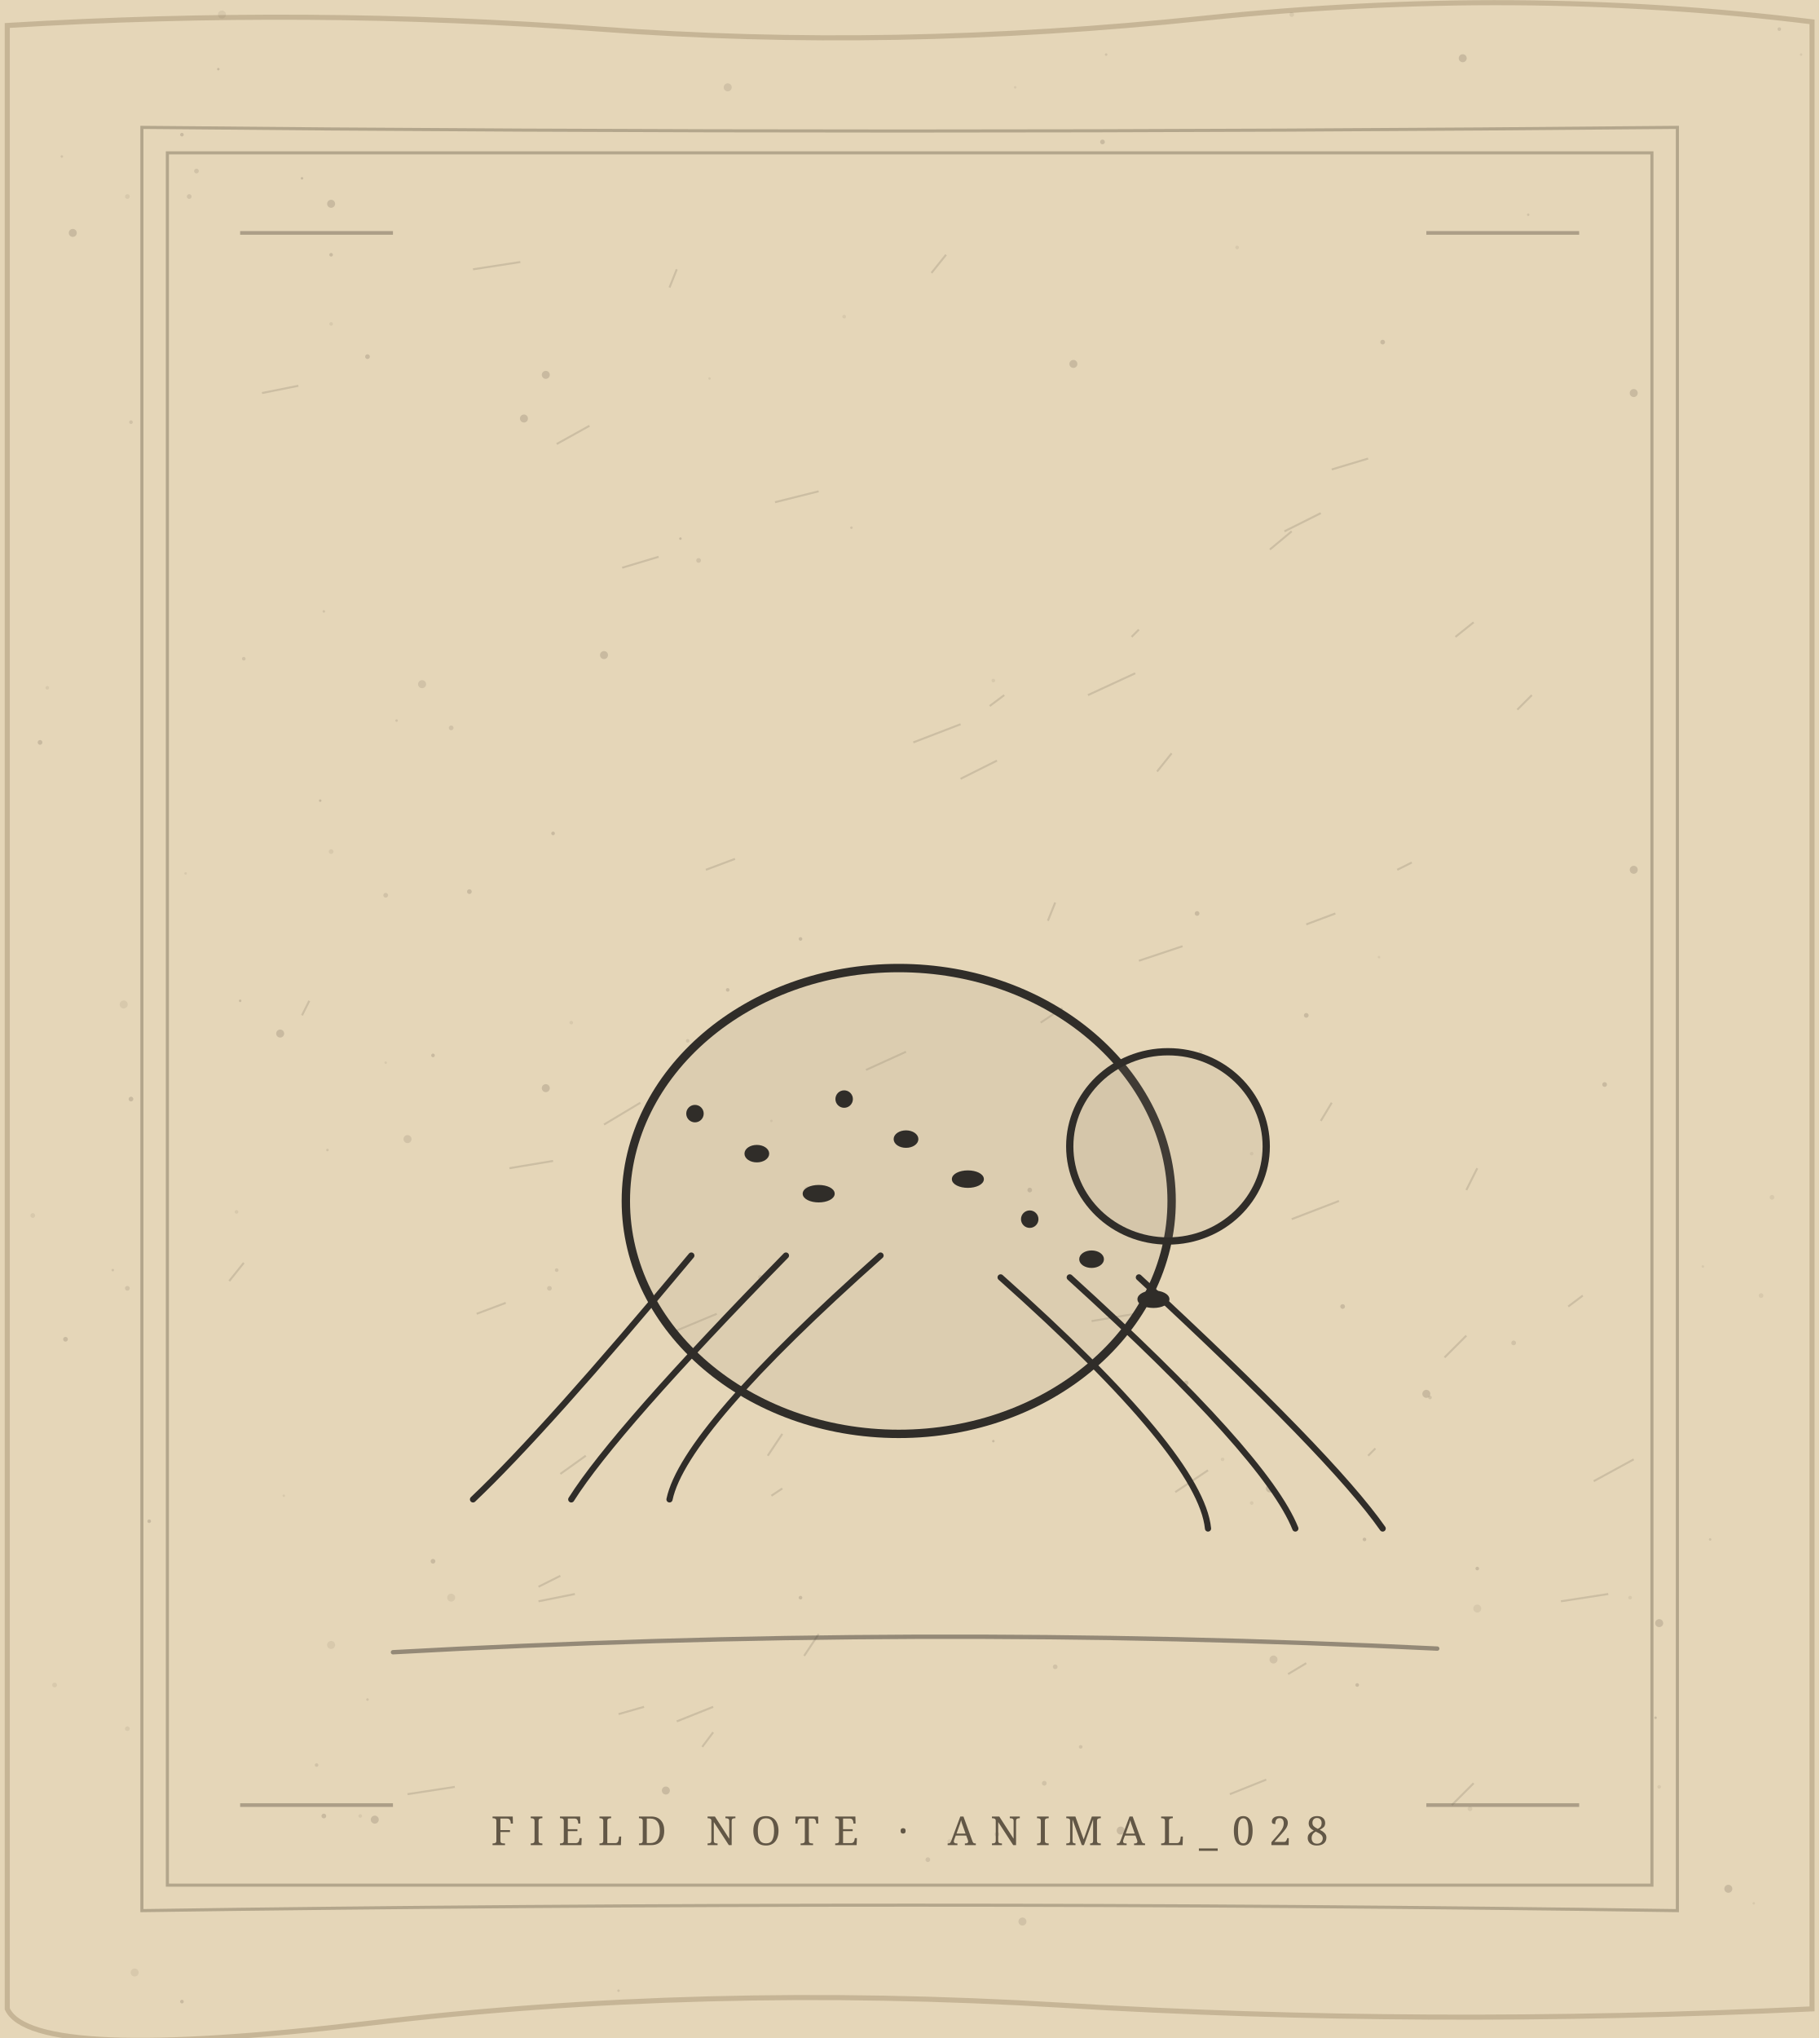
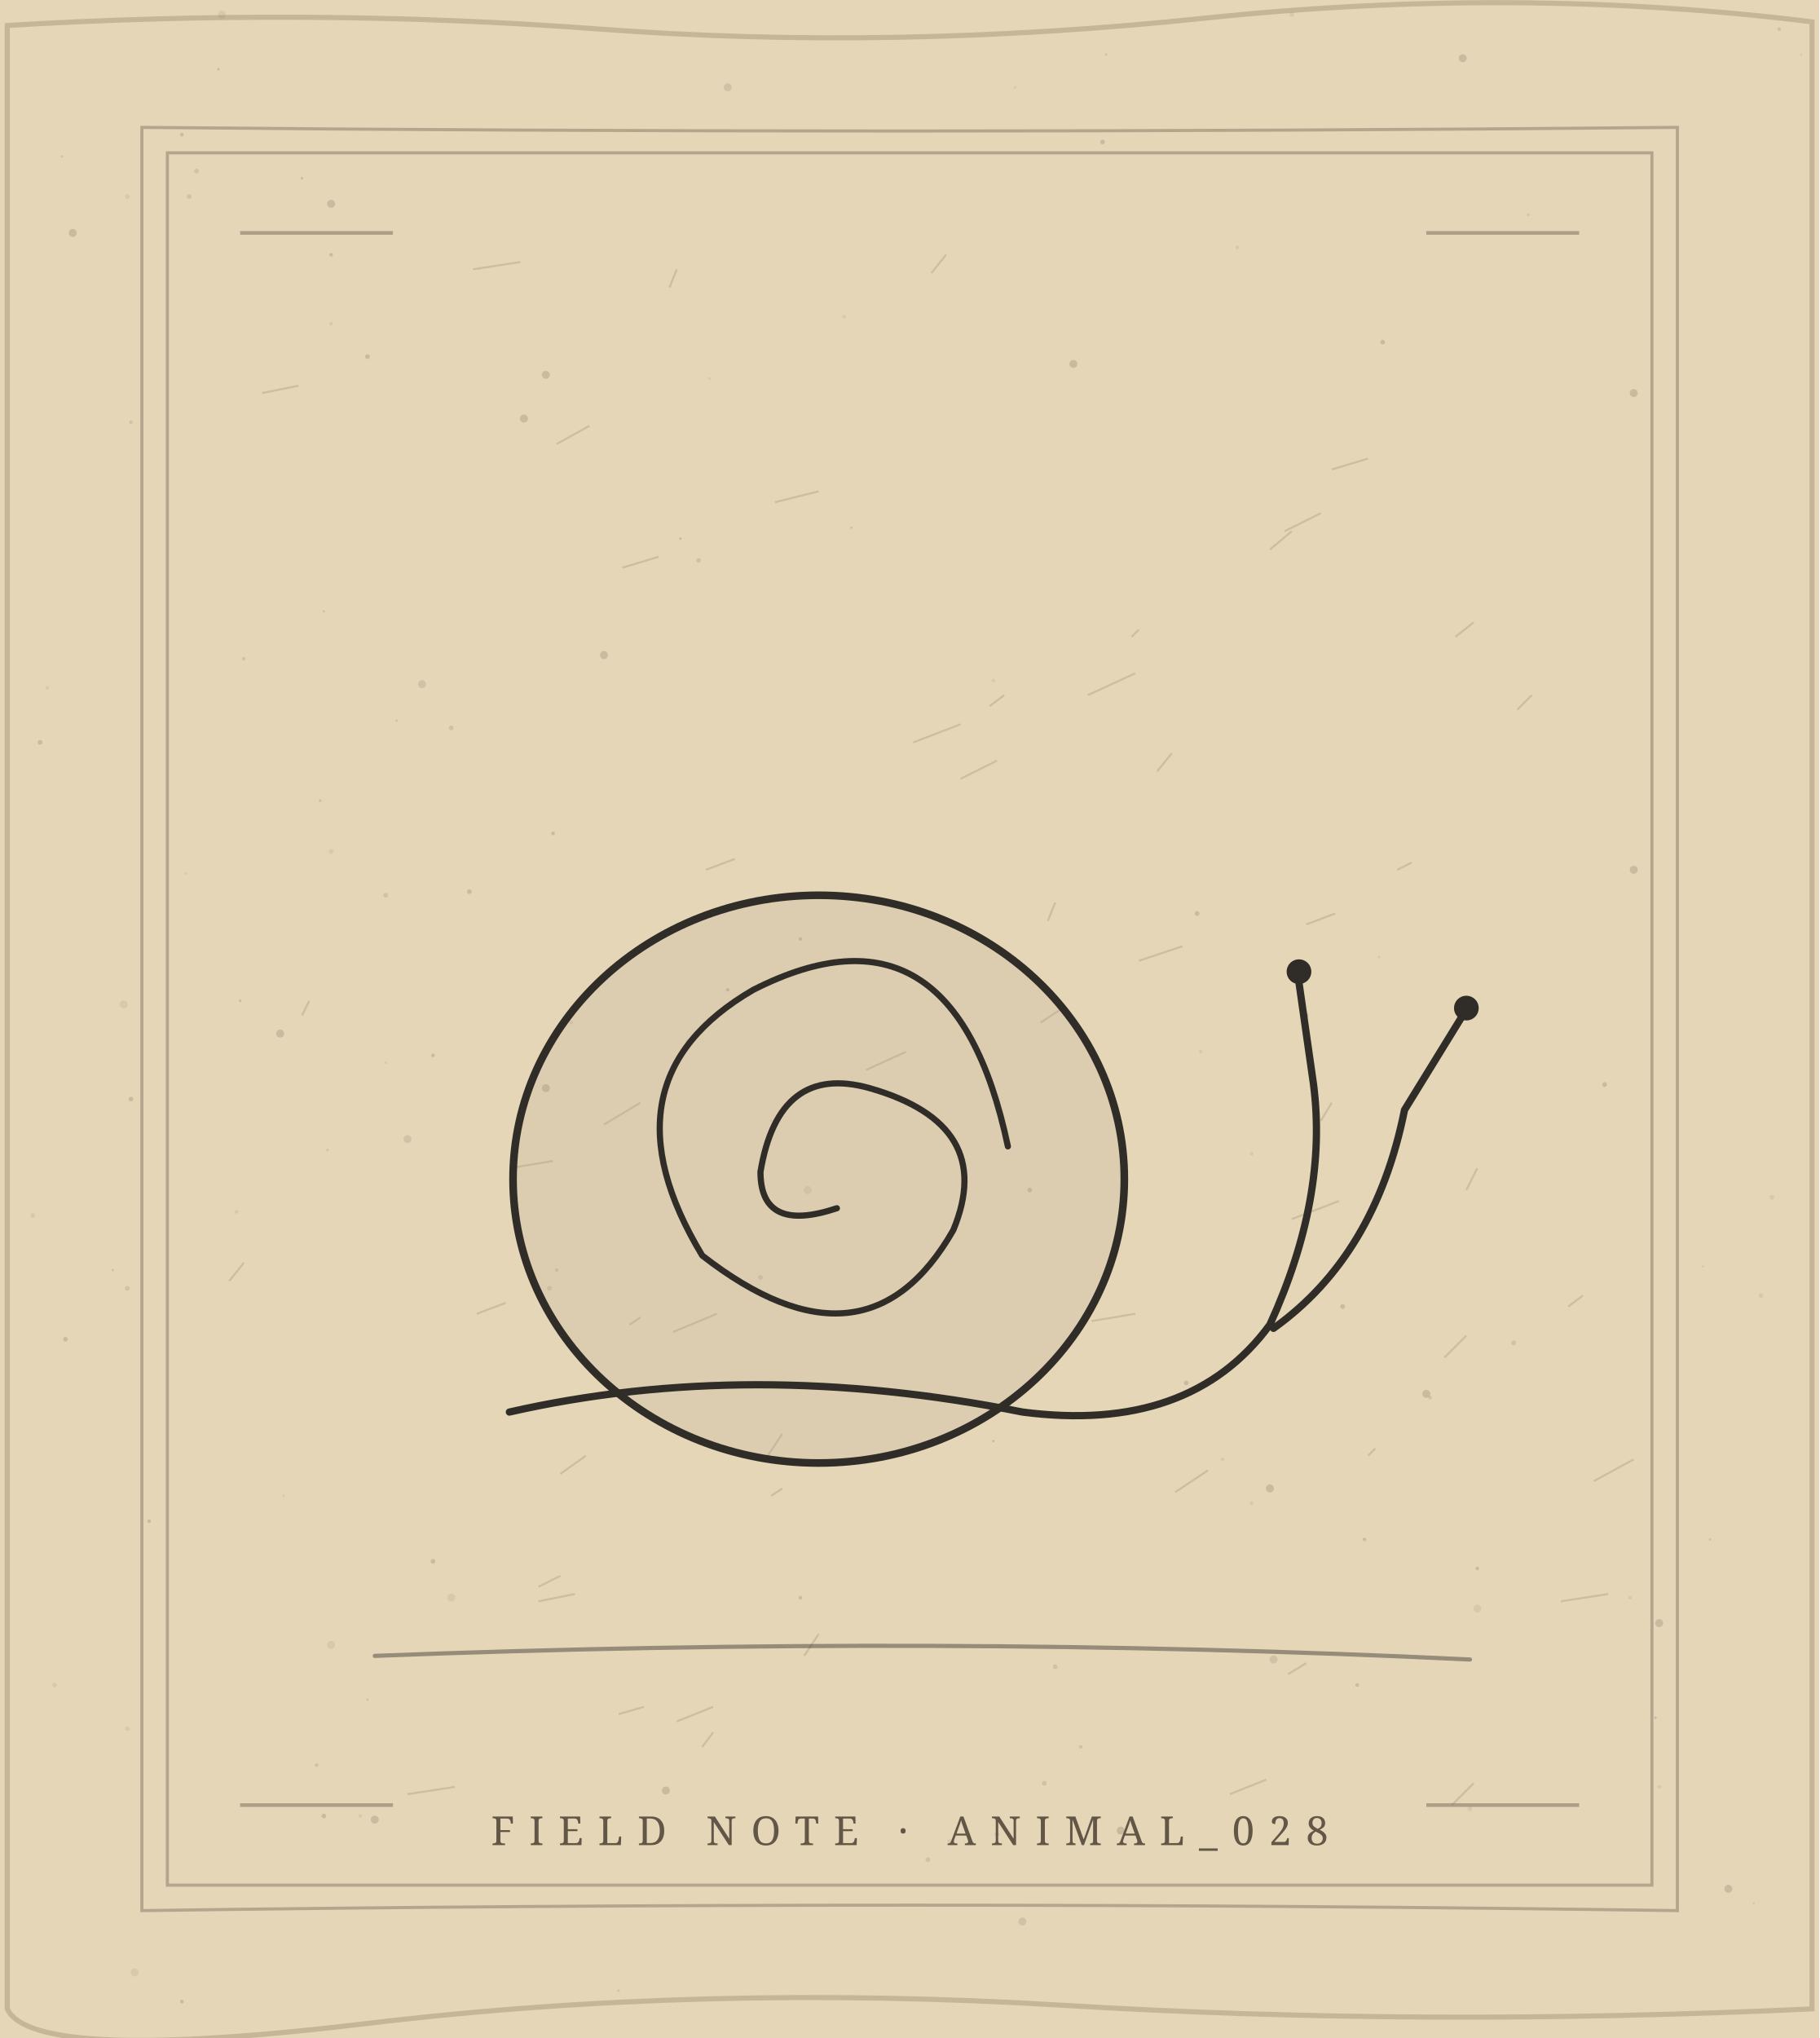
<svg xmlns="http://www.w3.org/2000/svg" viewBox="0 0 500 560" role="img" aria-label="Doğa defterinde kara kalem tür çizimi">
  <rect width="500" height="560" fill="#e5d6b8" />
  <path d="M2 7 Q85 2 165 8 T331 5 T498 6 V552 Q391 557 292 551 T101 556 T2 552 Z" fill="none" stroke="#9c8967" stroke-width="1.4" opacity=".42" />
  <path d="M39 35 Q246 37 461 35 V525 Q251 522 39 525 Z M46 42 H454 V518 H46 Z" fill="none" stroke="#776c57" stroke-width=".85" opacity=".46" />
  <path d="M66 64 h42 M392 64 h42 M66 496 h42 M392 496 h42" stroke="#655b4b" opacity=".45" />
  <circle cx="31" cy="349" r="0.35" fill="#736958" opacity="0.18" />
  <circle cx="402" cy="16" r="1.1" fill="#736958" opacity="0.25" />
  <circle cx="129" cy="245" r="0.65" fill="#736958" opacity="0.25" />
  <circle cx="220" cy="258" r="0.5" fill="#736958" opacity="0.25" />
  <circle cx="157" cy="281" r="0.5" fill="#736958" opacity="0.12" />
  <circle cx="222" cy="327" r="1.1" fill="#736958" opacity="0.12" />
  <circle cx="18" cy="368" r="0.65" fill="#736958" opacity="0.25" />
  <circle cx="61" cy="4" r="1.1" fill="#736958" opacity="0.12" />
  <circle cx="11" cy="204" r="0.65" fill="#736958" opacity="0.25" />
  <circle cx="482" cy="523" r="0.35" fill="#736958" opacity="0.12" />
  <circle cx="279" cy="24" r="0.35" fill="#736958" opacity="0.12" />
  <circle cx="234" cy="145" r="0.35" fill="#736958" opacity="0.18" />
  <circle cx="416" cy="369" r="0.65" fill="#736958" opacity="0.18" />
  <circle cx="17" cy="43" r="0.35" fill="#736958" opacity="0.18" />
  <circle cx="308" cy="503" r="1.1" fill="#736958" opacity="0.25" />
  <circle cx="195" cy="104" r="0.35" fill="#736958" opacity="0.12" />
  <circle cx="60" cy="19" r="0.35" fill="#736958" opacity="0.25" />
  <circle cx="209" cy="351" r="0.65" fill="#736958" opacity="0.18" />
  <circle cx="65" cy="333" r="0.5" fill="#736958" opacity="0.12" />
  <circle cx="119" cy="290" r="0.5" fill="#736958" opacity="0.25" />
  <circle cx="406" cy="431" r="0.5" fill="#736958" opacity="0.25" />
  <circle cx="283" cy="327" r="0.65" fill="#736958" opacity="0.25" />
  <circle cx="91" cy="70" r="0.5" fill="#736958" opacity="0.25" />
  <circle cx="116" cy="188" r="1.1" fill="#736958" opacity="0.18" />
  <circle cx="373" cy="463" r="0.5" fill="#736958" opacity="0.25" />
  <circle cx="304" cy="15" r="0.35" fill="#736958" opacity="0.18" />
  <circle cx="35" cy="475" r="0.65" fill="#736958" opacity="0.12" />
  <circle cx="112" cy="313" r="1.1" fill="#736958" opacity="0.18" />
  <circle cx="448" cy="439" r="0.5" fill="#736958" opacity="0.12" />
  <circle cx="124" cy="439" r="1.1" fill="#736958" opacity="0.12" />
  <circle cx="54" cy="47" r="0.65" fill="#736958" opacity="0.18" />
  <circle cx="101" cy="467" r="0.35" fill="#736958" opacity="0.18" />
  <circle cx="37" cy="542" r="1.1" fill="#736958" opacity="0.12" />
  <circle cx="212" cy="308" r="0.35" fill="#736958" opacity="0.12" />
  <circle cx="355" cy="4" r="0.65" fill="#736958" opacity="0.12" />
  <circle cx="99" cy="499" r="0.5" fill="#736958" opacity="0.12" />
  <circle cx="91" cy="89" r="0.5" fill="#736958" opacity="0.12" />
  <circle cx="183" cy="492" r="1.1" fill="#736958" opacity="0.25" />
  <circle cx="51" cy="240" r="0.35" fill="#736958" opacity="0.12" />
  <circle cx="475" cy="519" r="1.1" fill="#736958" opacity="0.25" />
  <circle cx="153" cy="349" r="0.5" fill="#736958" opacity="0.18" />
  <circle cx="36" cy="116" r="0.5" fill="#736958" opacity="0.18" />
  <circle cx="88" cy="220" r="0.35" fill="#736958" opacity="0.25" />
  <circle cx="290" cy="458" r="0.65" fill="#736958" opacity="0.18" />
  <circle cx="83" cy="49" r="0.35" fill="#736958" opacity="0.25" />
  <circle cx="295" cy="100" r="1.1" fill="#736958" opacity="0.25" />
  <circle cx="103" cy="500" r="1.1" fill="#736958" opacity="0.25" />
  <circle cx="13" cy="189" r="0.5" fill="#736958" opacity="0.12" />
  <circle cx="420" cy="59" r="0.35" fill="#736958" opacity="0.18" />
  <circle cx="200" cy="272" r="0.5" fill="#736958" opacity="0.25" />
  <circle cx="9" cy="334" r="0.65" fill="#736958" opacity="0.12" />
  <circle cx="150" cy="299" r="1.1" fill="#736958" opacity="0.25" />
  <circle cx="487" cy="329" r="0.65" fill="#736958" opacity="0.12" />
  <circle cx="273" cy="187" r="0.5" fill="#736958" opacity="0.12" />
  <circle cx="456" cy="491" r="0.5" fill="#736958" opacity="0.12" />
  <circle cx="369" cy="359" r="0.65" fill="#736958" opacity="0.25" />
  <circle cx="36" cy="302" r="0.65" fill="#736958" opacity="0.25" />
  <circle cx="52" cy="54" r="0.65" fill="#736958" opacity="0.18" />
  <circle cx="35" cy="354" r="0.65" fill="#736958" opacity="0.18" />
  <circle cx="232" cy="87" r="0.5" fill="#736958" opacity="0.12" />
  <circle cx="119" cy="429" r="0.65" fill="#736958" opacity="0.25" />
  <circle cx="144" cy="115" r="1.1" fill="#736958" opacity="0.25" />
  <circle cx="297" cy="480" r="0.5" fill="#736958" opacity="0.18" />
  <circle cx="330" cy="289" r="0.5" fill="#736958" opacity="0.12" />
  <circle cx="34" cy="276" r="1.1" fill="#736958" opacity="0.12" />
  <circle cx="151" cy="354" r="0.65" fill="#736958" opacity="0.18" />
  <circle cx="449" cy="108" r="1.1" fill="#736958" opacity="0.25" />
  <circle cx="470" cy="423" r="0.35" fill="#736958" opacity="0.18" />
  <circle cx="336" cy="401" r="0.5" fill="#736958" opacity="0.12" />
  <circle cx="455" cy="472" r="0.35" fill="#736958" opacity="0.25" />
  <circle cx="359" cy="279" r="0.65" fill="#736958" opacity="0.25" />
  <circle cx="349" cy="409" r="1.1" fill="#736958" opacity="0.25" />
  <circle cx="124" cy="200" r="0.65" fill="#736958" opacity="0.18" />
  <circle cx="78" cy="411" r="0.35" fill="#736958" opacity="0.12" />
  <circle cx="350" cy="456" r="1.1" fill="#736958" opacity="0.18" />
  <circle cx="393" cy="384" r="0.5" fill="#736958" opacity="0.18" />
  <circle cx="484" cy="356" r="0.65" fill="#736958" opacity="0.12" />
  <circle cx="152" cy="229" r="0.5" fill="#736958" opacity="0.25" />
  <circle cx="489" cy="8" r="0.5" fill="#736958" opacity="0.18" />
  <circle cx="287" cy="490" r="0.65" fill="#736958" opacity="0.18" />
  <circle cx="106" cy="246" r="0.65" fill="#736958" opacity="0.18" />
  <circle cx="91" cy="452" r="1.1" fill="#736958" opacity="0.12" />
  <circle cx="340" cy="68" r="0.5" fill="#736958" opacity="0.12" />
  <circle cx="150" cy="103" r="1.1" fill="#736958" opacity="0.25" />
  <circle cx="67" cy="181" r="0.5" fill="#736958" opacity="0.18" />
  <circle cx="106" cy="292" r="0.35" fill="#736958" opacity="0.12" />
  <circle cx="468" cy="348" r="0.35" fill="#736958" opacity="0.12" />
  <circle cx="441" cy="298" r="0.65" fill="#736958" opacity="0.25" />
  <circle cx="15" cy="463" r="0.65" fill="#736958" opacity="0.12" />
  <circle cx="344" cy="317" r="0.5" fill="#736958" opacity="0.12" />
  <circle cx="41" cy="418" r="0.5" fill="#736958" opacity="0.25" />
  <circle cx="166" cy="180" r="1.1" fill="#736958" opacity="0.25" />
  <circle cx="20" cy="64" r="1.1" fill="#736958" opacity="0.25" />
  <circle cx="329" cy="251" r="0.65" fill="#736958" opacity="0.25" />
  <circle cx="281" cy="528" r="1.1" fill="#736958" opacity="0.18" />
  <circle cx="87" cy="485" r="0.5" fill="#736958" opacity="0.18" />
  <circle cx="379" cy="263" r="0.35" fill="#736958" opacity="0.12" />
  <circle cx="449" cy="239" r="1.1" fill="#736958" opacity="0.25" />
  <circle cx="344" cy="413" r="0.5" fill="#736958" opacity="0.12" />
  <circle cx="220" cy="439" r="0.5" fill="#736958" opacity="0.25" />
  <circle cx="170" cy="547" r="0.35" fill="#736958" opacity="0.18" />
  <circle cx="326" cy="380" r="0.65" fill="#736958" opacity="0.25" />
  <circle cx="261" cy="506" r="0.65" fill="#736958" opacity="0.12" />
  <circle cx="273" cy="396" r="0.35" fill="#736958" opacity="0.25" />
  <circle cx="375" cy="423" r="0.5" fill="#736958" opacity="0.25" />
  <circle cx="495" cy="15" r="0.35" fill="#736958" opacity="0.12" />
  <circle cx="91" cy="56" r="1.1" fill="#736958" opacity="0.25" />
  <circle cx="90" cy="316" r="0.35" fill="#736958" opacity="0.18" />
  <circle cx="109" cy="198" r="0.35" fill="#736958" opacity="0.18" />
  <circle cx="392" cy="383" r="1.1" fill="#736958" opacity="0.25" />
  <circle cx="255" cy="511" r="0.65" fill="#736958" opacity="0.18" />
  <circle cx="66" cy="275" r="0.35" fill="#736958" opacity="0.25" />
  <circle cx="200" cy="24" r="1.1" fill="#736958" opacity="0.18" />
  <circle cx="50" cy="550" r="0.5" fill="#736958" opacity="0.25" />
  <circle cx="380" cy="94" r="0.65" fill="#736958" opacity="0.25" />
  <circle cx="50" cy="37" r="0.5" fill="#736958" opacity="0.25" />
  <circle cx="187" cy="148" r="0.35" fill="#736958" opacity="0.25" />
  <circle cx="89" cy="168" r="0.35" fill="#736958" opacity="0.18" />
  <circle cx="189" cy="286" r="0.5" fill="#736958" opacity="0.18" />
  <circle cx="303" cy="39" r="0.65" fill="#736958" opacity="0.25" />
  <circle cx="89" cy="499" r="0.65" fill="#736958" opacity="0.25" />
  <circle cx="91" cy="234" r="0.65" fill="#736958" opacity="0.12" />
  <circle cx="77" cy="284" r="1.1" fill="#736958" opacity="0.25" />
  <circle cx="404" cy="497" r="0.65" fill="#736958" opacity="0.12" />
  <circle cx="192" cy="154" r="0.65" fill="#736958" opacity="0.18" />
  <circle cx="35" cy="54" r="0.65" fill="#736958" opacity="0.12" />
  <circle cx="406" cy="442" r="1.1" fill="#736958" opacity="0.12" />
  <circle cx="456" cy="446" r="1.1" fill="#736958" opacity="0.25" />
  <circle cx="274" cy="504" r="0.65" fill="#736958" opacity="0.18" />
  <circle cx="101" cy="98" r="0.65" fill="#736958" opacity="0.25" />
  <path d="M186 473 l10 -4" stroke="#736958" stroke-width=".55" opacity=".22" />
  <path d="M153 122 l9 -5" stroke="#736958" stroke-width=".55" opacity=".22" />
  <path d="M299 191 l13 -6" stroke="#736958" stroke-width=".55" opacity=".22" />
  <path d="M349 151 l6 -5" stroke="#736958" stroke-width=".55" opacity=".22" />
  <path d="M366 129 l10 -3" stroke="#736958" stroke-width=".55" opacity=".22" />
  <path d="M166 309 l10 -6" stroke="#736958" stroke-width=".55" opacity=".22" />
  <path d="M355 335 l13 -5" stroke="#736958" stroke-width=".55" opacity=".22" />
  <path d="M211 400 l4 -6" stroke="#736958" stroke-width=".55" opacity=".22" />
  <path d="M288 253 l2 -5" stroke="#736958" stroke-width=".55" opacity=".22" />
  <path d="M148 436 l6 -3" stroke="#736958" stroke-width=".55" opacity=".22" />
  <path d="M63 352 l4 -5" stroke="#736958" stroke-width=".55" opacity=".22" />
  <path d="M359 254 l8 -3" stroke="#736958" stroke-width=".55" opacity=".22" />
  <path d="M313 264 l12 -4" stroke="#736958" stroke-width=".55" opacity=".22" />
  <path d="M171 156 l10 -3" stroke="#736958" stroke-width=".55" opacity=".22" />
  <path d="M213 138 l12 -3" stroke="#736958" stroke-width=".55" opacity=".22" />
  <path d="M148 440 l10 -2" stroke="#736958" stroke-width=".55" opacity=".22" />
  <path d="M438 407 l11 -6" stroke="#736958" stroke-width=".55" opacity=".22" />
  <path d="M400 175 l5 -4" stroke="#736958" stroke-width=".55" opacity=".22" />
  <path d="M311 175 l2 -2" stroke="#736958" stroke-width=".55" opacity=".22" />
  <path d="M112 493 l13 -2" stroke="#736958" stroke-width=".55" opacity=".22" />
  <path d="M130 74 l13 -2" stroke="#736958" stroke-width=".55" opacity=".22" />
  <path d="M221 455 l4 -6" stroke="#736958" stroke-width=".55" opacity=".22" />
  <path d="M154 405 l7 -5" stroke="#736958" stroke-width=".55" opacity=".22" />
  <path d="M194 239 l8 -3" stroke="#736958" stroke-width=".55" opacity=".22" />
  <path d="M417 195 l4 -4" stroke="#736958" stroke-width=".55" opacity=".22" />
  <path d="M170 471 l7 -2" stroke="#736958" stroke-width=".55" opacity=".22" />
  <path d="M397 373 l6 -6" stroke="#736958" stroke-width=".55" opacity=".22" />
  <path d="M354 460 l5 -3" stroke="#736958" stroke-width=".55" opacity=".22" />
  <path d="M173 364 l3 -2" stroke="#736958" stroke-width=".55" opacity=".22" />
  <path d="M384 239 l4 -2" stroke="#736958" stroke-width=".55" opacity=".22" />
  <path d="M184 79 l2 -5" stroke="#736958" stroke-width=".55" opacity=".22" />
  <path d="M363 308 l3 -5" stroke="#736958" stroke-width=".55" opacity=".22" />
  <path d="M403 327 l3 -6" stroke="#736958" stroke-width=".55" opacity=".22" />
  <path d="M256 75 l4 -5" stroke="#736958" stroke-width=".55" opacity=".22" />
  <path d="M399 496 l6 -6" stroke="#736958" stroke-width=".55" opacity=".22" />
  <path d="M323 410 l9 -6" stroke="#736958" stroke-width=".55" opacity=".22" />
  <path d="M338 493 l10 -4" stroke="#736958" stroke-width=".55" opacity=".22" />
  <path d="M83 279 l2 -4" stroke="#736958" stroke-width=".55" opacity=".22" />
  <path d="M376 400 l2 -2" stroke="#736958" stroke-width=".55" opacity=".22" />
  <path d="M72 108 l10 -2" stroke="#736958" stroke-width=".55" opacity=".22" />
  <path d="M140 321 l12 -2" stroke="#736958" stroke-width=".55" opacity=".22" />
  <path d="M264 214 l10 -5" stroke="#736958" stroke-width=".55" opacity=".22" />
  <path d="M251 204 l13 -5" stroke="#736958" stroke-width=".55" opacity=".22" />
  <path d="M353 146 l10 -5" stroke="#736958" stroke-width=".55" opacity=".22" />
  <path d="M272 194 l4 -3" stroke="#736958" stroke-width=".55" opacity=".22" />
  <path d="M131 361 l8 -3" stroke="#736958" stroke-width=".55" opacity=".22" />
  <path d="M286 281 l6 -4" stroke="#736958" stroke-width=".55" opacity=".22" />
  <path d="M318 212 l4 -5" stroke="#736958" stroke-width=".55" opacity=".22" />
  <path d="M185 366 l12 -5" stroke="#736958" stroke-width=".55" opacity=".22" />
  <path d="M431 359 l4 -3" stroke="#736958" stroke-width=".55" opacity=".22" />
  <path d="M212 411 l3 -2" stroke="#736958" stroke-width=".55" opacity=".22" />
  <path d="M193 480 l3 -4" stroke="#736958" stroke-width=".55" opacity=".22" />
  <path d="M238 294 l11 -5" stroke="#736958" stroke-width=".55" opacity=".22" />
  <path d="M429 440 l13 -2" stroke="#736958" stroke-width=".55" opacity=".22" />
  <path d="M300 363 l12 -2" stroke="#736958" stroke-width=".55" opacity=".22" />
-   <ellipse cx="247" cy="330" rx="75" ry="64" fill="#a89c8322" stroke="#302d29" stroke-width="2.3" />
-   <ellipse cx="321" cy="315" rx="27" ry="26" fill="#a89c8322" stroke="#302d29" stroke-width="2" />
-   <path d="M190 345 Q150 393 130 412 M275 351 Q330 400 332 420" fill="none" stroke="#302d29" stroke-width="1.7" stroke-linecap="round" stroke-linejoin="round" opacity="1" />
-   <path d="M216 345 Q169 393 157 412 M294 351 Q348 400 356 420" fill="none" stroke="#302d29" stroke-width="1.7" stroke-linecap="round" stroke-linejoin="round" opacity="1" />
-   <path d="M242 345 Q188 393 184 412 M313 351 Q366 400 380 420" fill="none" stroke="#302d29" stroke-width="1.7" stroke-linecap="round" stroke-linejoin="round" opacity="1" />
-   <ellipse cx="232" cy="302" rx="2" ry="2" fill="#302d29" stroke="#302d29" stroke-width="0.8" />
-   <ellipse cx="249" cy="313" rx="3" ry="2" fill="#302d29" stroke="#302d29" stroke-width="0.8" />
-   <ellipse cx="266" cy="324" rx="4" ry="2" fill="#302d29" stroke="#302d29" stroke-width="0.8" />
-   <ellipse cx="283" cy="335" rx="2" ry="2" fill="#302d29" stroke="#302d29" stroke-width="0.8" />
-   <ellipse cx="300" cy="346" rx="3" ry="2" fill="#302d29" stroke="#302d29" stroke-width="0.8" />
-   <ellipse cx="317" cy="357" rx="4" ry="2" fill="#302d29" stroke="#302d29" stroke-width="0.8" />
-   <ellipse cx="191" cy="306" rx="2" ry="2" fill="#302d29" stroke="#302d29" stroke-width="0.8" />
-   <ellipse cx="208" cy="317" rx="3" ry="2" fill="#302d29" stroke="#302d29" stroke-width="0.8" />
-   <ellipse cx="225" cy="328" rx="4" ry="2" fill="#302d29" stroke="#302d29" stroke-width="0.8" />
-   <path d="M108 454 Q252 446 395 453" fill="none" stroke="#302d29" stroke-width="1.2" stroke-linecap="round" stroke-linejoin="round" opacity="0.45" />
+   <ellipse cx="225" cy="324" rx="84" ry="78" fill="#a89c8322" stroke="#302d29" stroke-width="2.1" />
+   <path d="M277 315 Q262 244 207 272 Q164 297 193 345 Q238 380 262 338 Q274 309 239 299 Q214 292 209 322 Q209 339 230 332" fill="none" stroke="#302d29" stroke-width="1.7" stroke-linecap="round" stroke-linejoin="round" opacity="1" />
+   <path d="M140 388 Q206 373 281 388 Q327 394 349 364 Q365 329 361 298 M350 365 Q378 345 386 305 M361 298 l-4 -28 M386 305 l16 -26" fill="none" stroke="#302d29" stroke-width="2" stroke-linecap="round" stroke-linejoin="round" opacity="1" />
+   <ellipse cx="357" cy="267" rx="3" ry="3" fill="#302d29" stroke="#302d29" stroke-width="0.8" />
+   <ellipse cx="403" cy="277" rx="3" ry="3" fill="#302d29" stroke="#302d29" stroke-width="0.8" />
+   <path d="M103 455 Q258 449 404 456" fill="none" stroke="#302d29" stroke-width="1.15" stroke-linecap="round" stroke-linejoin="round" opacity="0.44" />
  <text x="250" y="507" text-anchor="middle" fill="#625746" font-size="11" font-family="serif" letter-spacing="4">FIELD NOTE · ANIMAL_028</text>
</svg>
